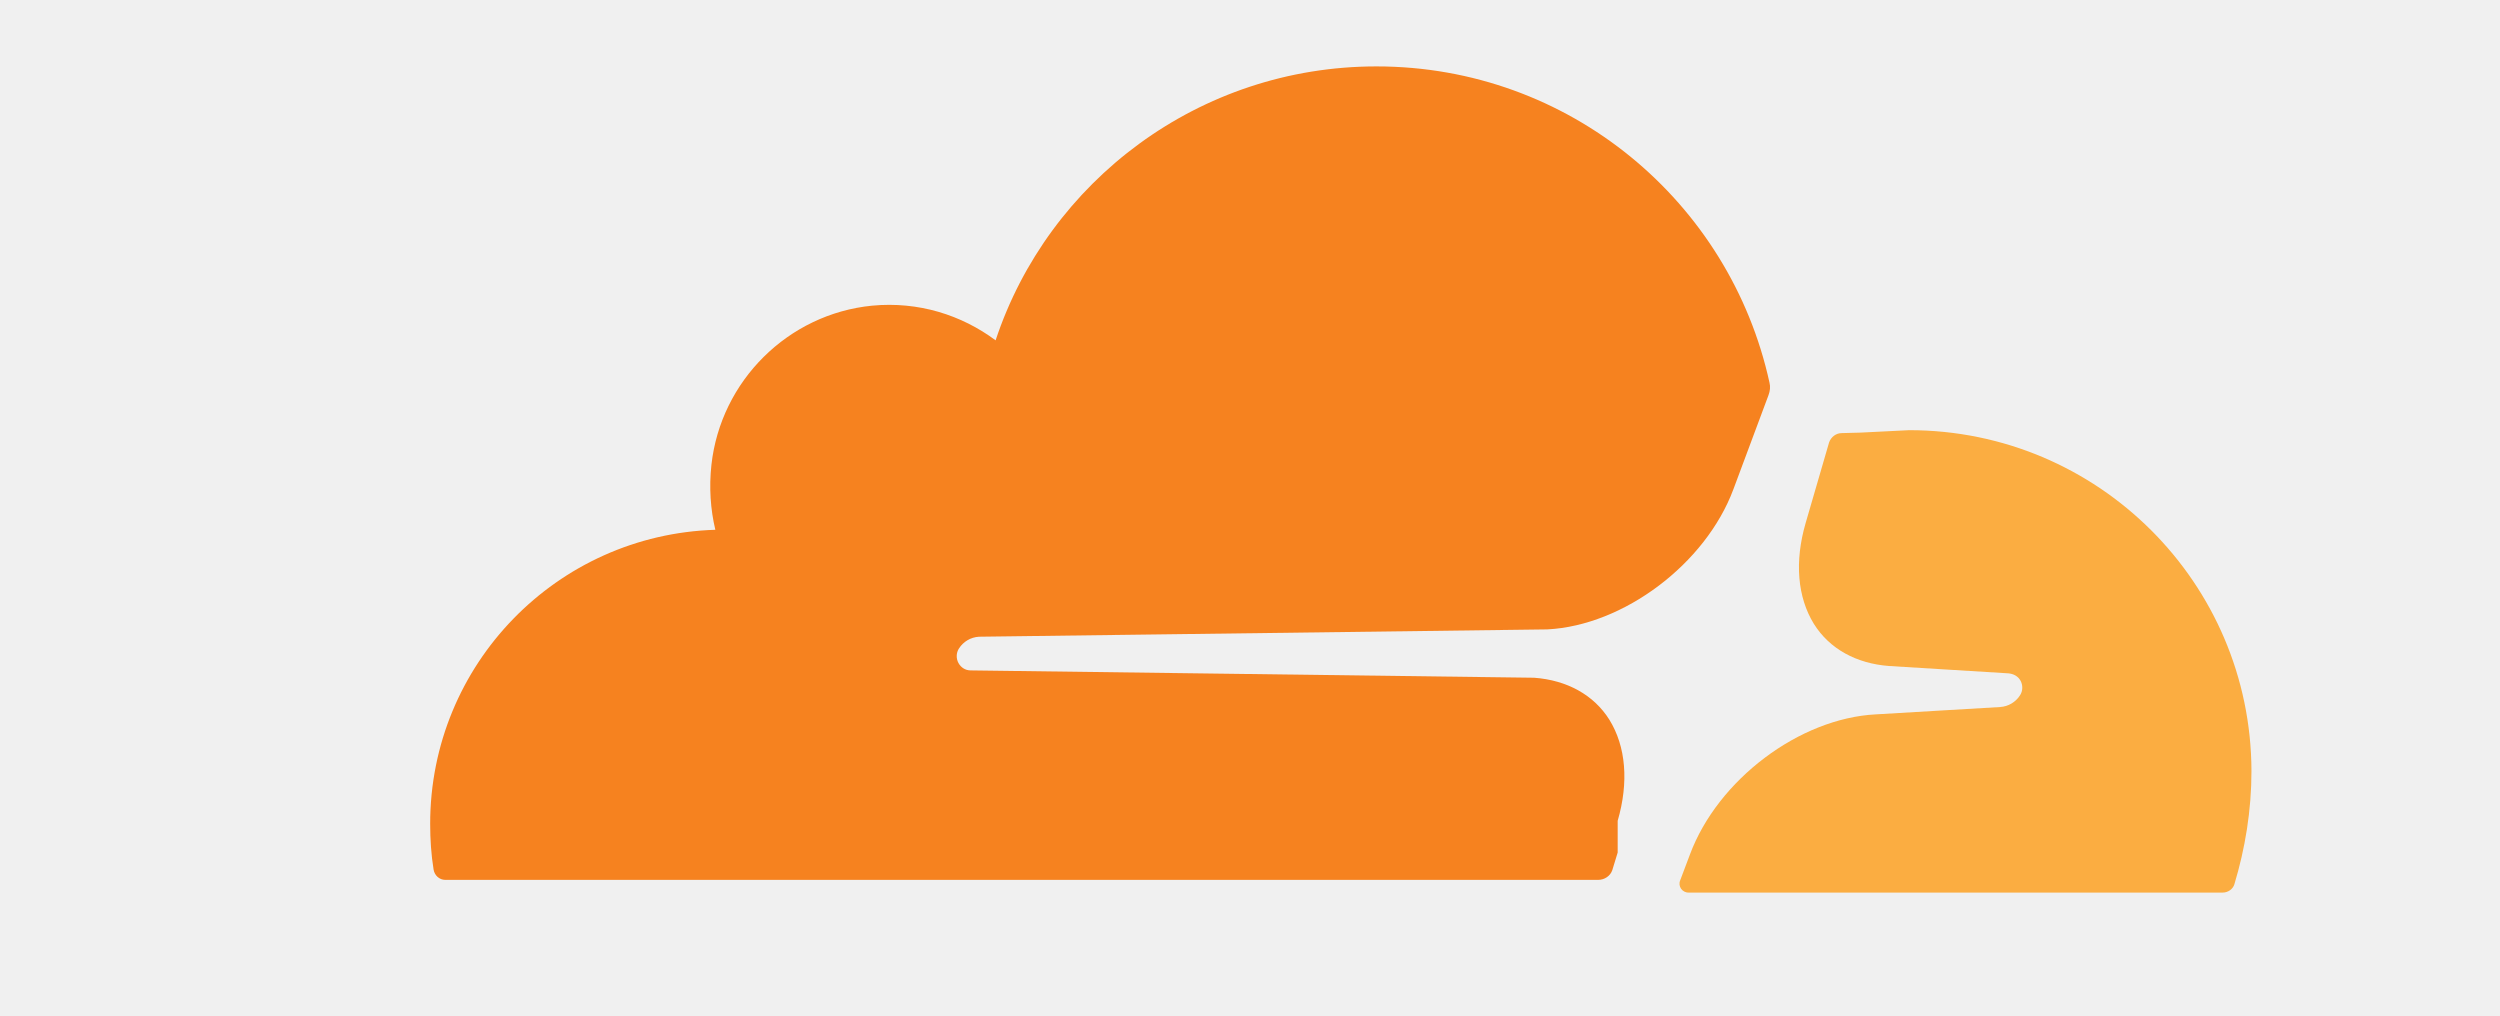
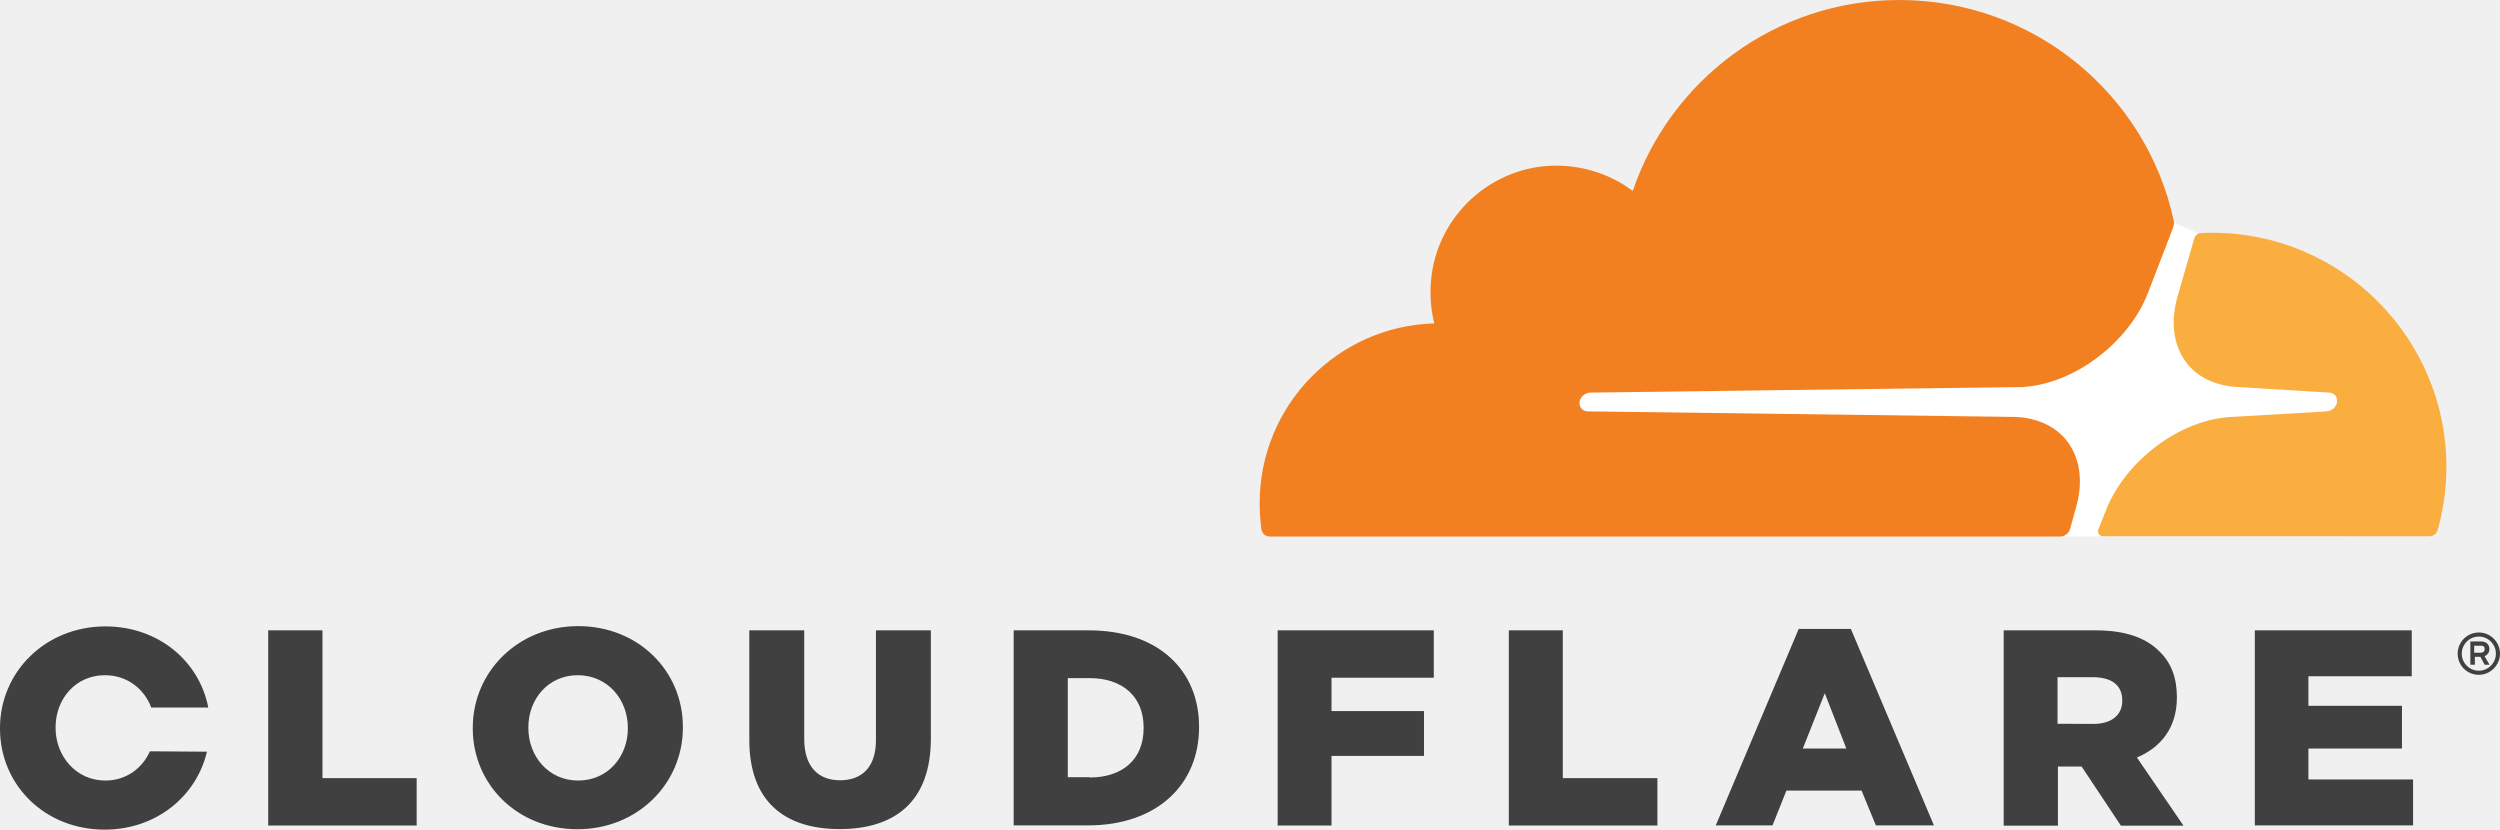
- <svg xmlns="http://www.w3.org/2000/svg" viewBox="0 0 512 208">
-   <path fill="#F6821F" d="M331.3 168.1c2.3-7.9 1.7-15.2-1.7-20.7-3.2-5.1-8.7-8.1-15.4-8.6l-115.4-1.5c-1.1 0-2-.6-2.5-1.5-.5-.9-.5-2.1.1-3 .9-1.4 2.4-2.3 4.1-2.4l116.4-1.5c15.6-.8 32.4-13.4 38.1-28.7l7.2-19.3c.3-.8.4-1.7.2-2.5-8.1-37.1-41-64.8-80.5-64.8-36.3 0-67.2 23.5-78 56.1-7-5.2-15.8-8-25.3-7.1-17.2 1.7-31 15.4-32.9 32.6-.5 4.6-.2 9.1.8 13.3-32.5 1-58.4 27.6-58.4 60.2 0 3.2.2 6.3.7 9.4.2 1.2 1.2 2.1 2.4 2.1h236.1c1.3 0 2.5-.8 2.9-2l1.1-3.6z" />
-   <path fill="#FBAD41" d="M381 88.6c-1.3 0-2.6.1-3.8.1-1.2 0-2.2.8-2.6 1.9l-4.8 16.5c-2.3 7.9-1.7 15.2 1.7 20.7 3.2 5.1 8.7 8.1 15.4 8.6l24.4 1.5c1.1.1 2 .6 2.5 1.5.5.9.5 2.1-.1 3-.9 1.4-2.4 2.3-4.1 2.4l-25.4 1.5c-15.7.8-32.4 13.4-38.1 28.7l-2 5.3c-.5 1.2.4 2.5 1.7 2.5h109.4c1.1 0 2.1-.7 2.4-1.7 2.2-7.3 3.5-15.1 3.5-23.2-.1-38.5-31.4-69.8-70.1-69.8" />
+ <svg xmlns="http://www.w3.org/2000/svg" version="1.2" baseProfile="tiny" id="Layer_1" x="0px" y="0px" viewBox="0 0 1889.4 627" xml:space="preserve">
+   <path fill="#404041" d="M1873.4,510c-8.9,0-16-7.1-16-16c0-8.7,7.1-16,16-16c8.7,0,16,7.1,16,16C1889.4,502.7,1882.1,510,1873.4,510   M1873.4,481.1c-7.1,0-12.9,5.8-12.9,12.9s5.8,12.9,12.9,12.9s12.9-5.8,12.9-12.9S1880.5,481.1,1873.4,481.1 M1881.5,502.4h-3.7  l-3.2-6h-4.2v6h-3.4v-17.6h8.4c3.7,0,6,2.4,6,5.8c0,2.6-1.6,4.5-3.7,5.3L1881.5,502.4z M1875.2,493.2c1.3,0,2.6-0.8,2.6-2.6  c0-2.1-1.1-2.6-2.6-2.6h-5.3v5.3H1875.2z M202.7,476.4h41v111.7h71.2v35.8H202.7L202.7,476.4z M357.3,550.5V550  c0-42.3,34.2-76.8,79.7-76.8s79.1,33.9,79.1,76.2v0.5c0,42.3-34.2,76.8-79.7,76.8S357.3,592.8,357.3,550.5 M474.5,550.5V550  c0-21.3-15.2-39.7-37.9-39.7c-22.3,0-37.3,18.1-37.3,39.4v0.5c0,21.3,15.2,39.7,37.6,39.7C459.5,589.9,474.5,571.8,474.5,550.5   M566.3,559.2v-82.8h41.5v82c0,21.3,10.8,31.3,27.1,31.3s27.1-9.7,27.1-30.2v-83.1h41.5v81.8c0,47.6-27.1,68.4-69.1,68.4  C592.6,626.5,566.3,605.4,566.3,559.2 M766.1,476.4h56.8c52.6,0,83.3,30.2,83.3,72.8v0.5c0,42.6-31,74.1-84.1,74.1h-56L766.1,476.4z   M823.6,587.6c24.4,0,40.7-13.4,40.7-37.3v-0.5c0-23.7-16.3-37.3-40.7-37.3h-16.6v74.9h16.6V587.6z M965.6,476.4h118v35.8h-77.3  v25.2h69.9v33.9h-69.9v52.6h-40.7V476.4z M1140.4,476.4h40.7v111.7h71.5v35.8h-112.3V476.4z M1359.4,475.3h39.4l62.8,148.5h-43.9  l-10.8-26.3h-56.8l-10.5,26.3h-42.9L1359.4,475.3z M1395.4,565.7l-16.3-41.8l-16.6,41.8H1395.4z M1514.3,476.4h69.7  c22.6,0,38.1,5.8,48.1,16c8.7,8.4,13.1,19.7,13.1,34.4v0.5c0,22.6-12.1,37.6-30.2,45.2l35.2,51.5h-47.3l-29.7-44.7h-17.9v44.7h-41  L1514.3,476.4z M1582.1,547.1c13.9,0,21.8-6.8,21.8-17.4v-0.5c0-11.6-8.4-17.4-22.1-17.4H1555v35.2L1582.1,547.1z M1704.1,476.4  h118.6v34.7h-78.1v22.3h70.7v32.3h-70.7v23.4h79.1v34.7h-119.6L1704.1,476.4z M113.3,567.8c-5.8,12.9-17.9,22.1-33.7,22.1  c-22.3,0-37.6-18.7-37.6-39.7v-0.5c0-21.3,15-39.4,37.3-39.4c16.8,0,29.7,10.3,35,24.4h43.1c-6.8-35.2-37.9-61.3-77.8-61.3  C34.2,473.5,0,507.9,0,550.2v0.5C0,593.1,33.7,627,79.1,627c38.9,0,69.4-25.2,77.3-58.9L113.3,567.8z" />
+   <path fill="#FFFFFF" d="M1774.3,241.1l-112.8-64.7L1642,168l-461.4,3.2v234.2h593.6L1774.3,241.1z" />
+   <path fill="#F38020" d="M1568.9,383.8c5.5-18.9,3.4-36.3-5.8-49.2c-8.4-11.8-22.6-18.7-39.7-19.5l-323.6-4.2c-2.1,0-3.9-1.1-5-2.6  c-1.1-1.6-1.3-3.7-0.8-5.8c1.1-3.2,4.2-5.5,7.6-5.8l326.5-4.2c38.6-1.8,80.7-33.1,95.4-71.5l18.7-48.6c0.8-2.1,1.1-4.2,0.5-6.3  C1621.8,71,1536.9,0,1435.4,0c-93.6,0-173,60.5-201.4,144.3c-18.4-13.7-41.8-21-67-18.7c-45,4.5-81,40.5-85.4,85.4  c-1.1,11.6-0.3,22.9,2.4,33.4c-73.3,2.1-132,62-132,135.9c0,6.6,0.5,13.1,1.3,19.7c0.5,3.2,3.2,5.5,6.3,5.5h597.3  c3.4,0,6.6-2.4,7.6-5.8L1568.9,383.8z" />
+   <path fill="#FAAE40" d="M1672,175.9c-2.9,0-6,0-8.9,0.3c-2.1,0-3.9,1.6-4.7,3.7l-12.6,43.9c-5.5,18.9-3.4,36.3,5.8,49.2  c8.4,11.8,22.6,18.7,39.7,19.5l68.9,4.2c2.1,0,3.9,1.1,5,2.6c1.1,1.6,1.3,3.9,0.8,5.8c-1.1,3.2-4.2,5.5-7.6,5.8l-71.8,4.2  c-38.9,1.8-80.7,33.1-95.4,71.5l-5.3,13.4c-1.1,2.6,0.8,5.3,3.7,5.3H1836c2.9,0,5.5-1.8,6.3-4.7c4.2-15.2,6.6-31.3,6.6-47.8  C1848.9,255.3,1769.5,175.9,1672,175.9" />
</svg>
